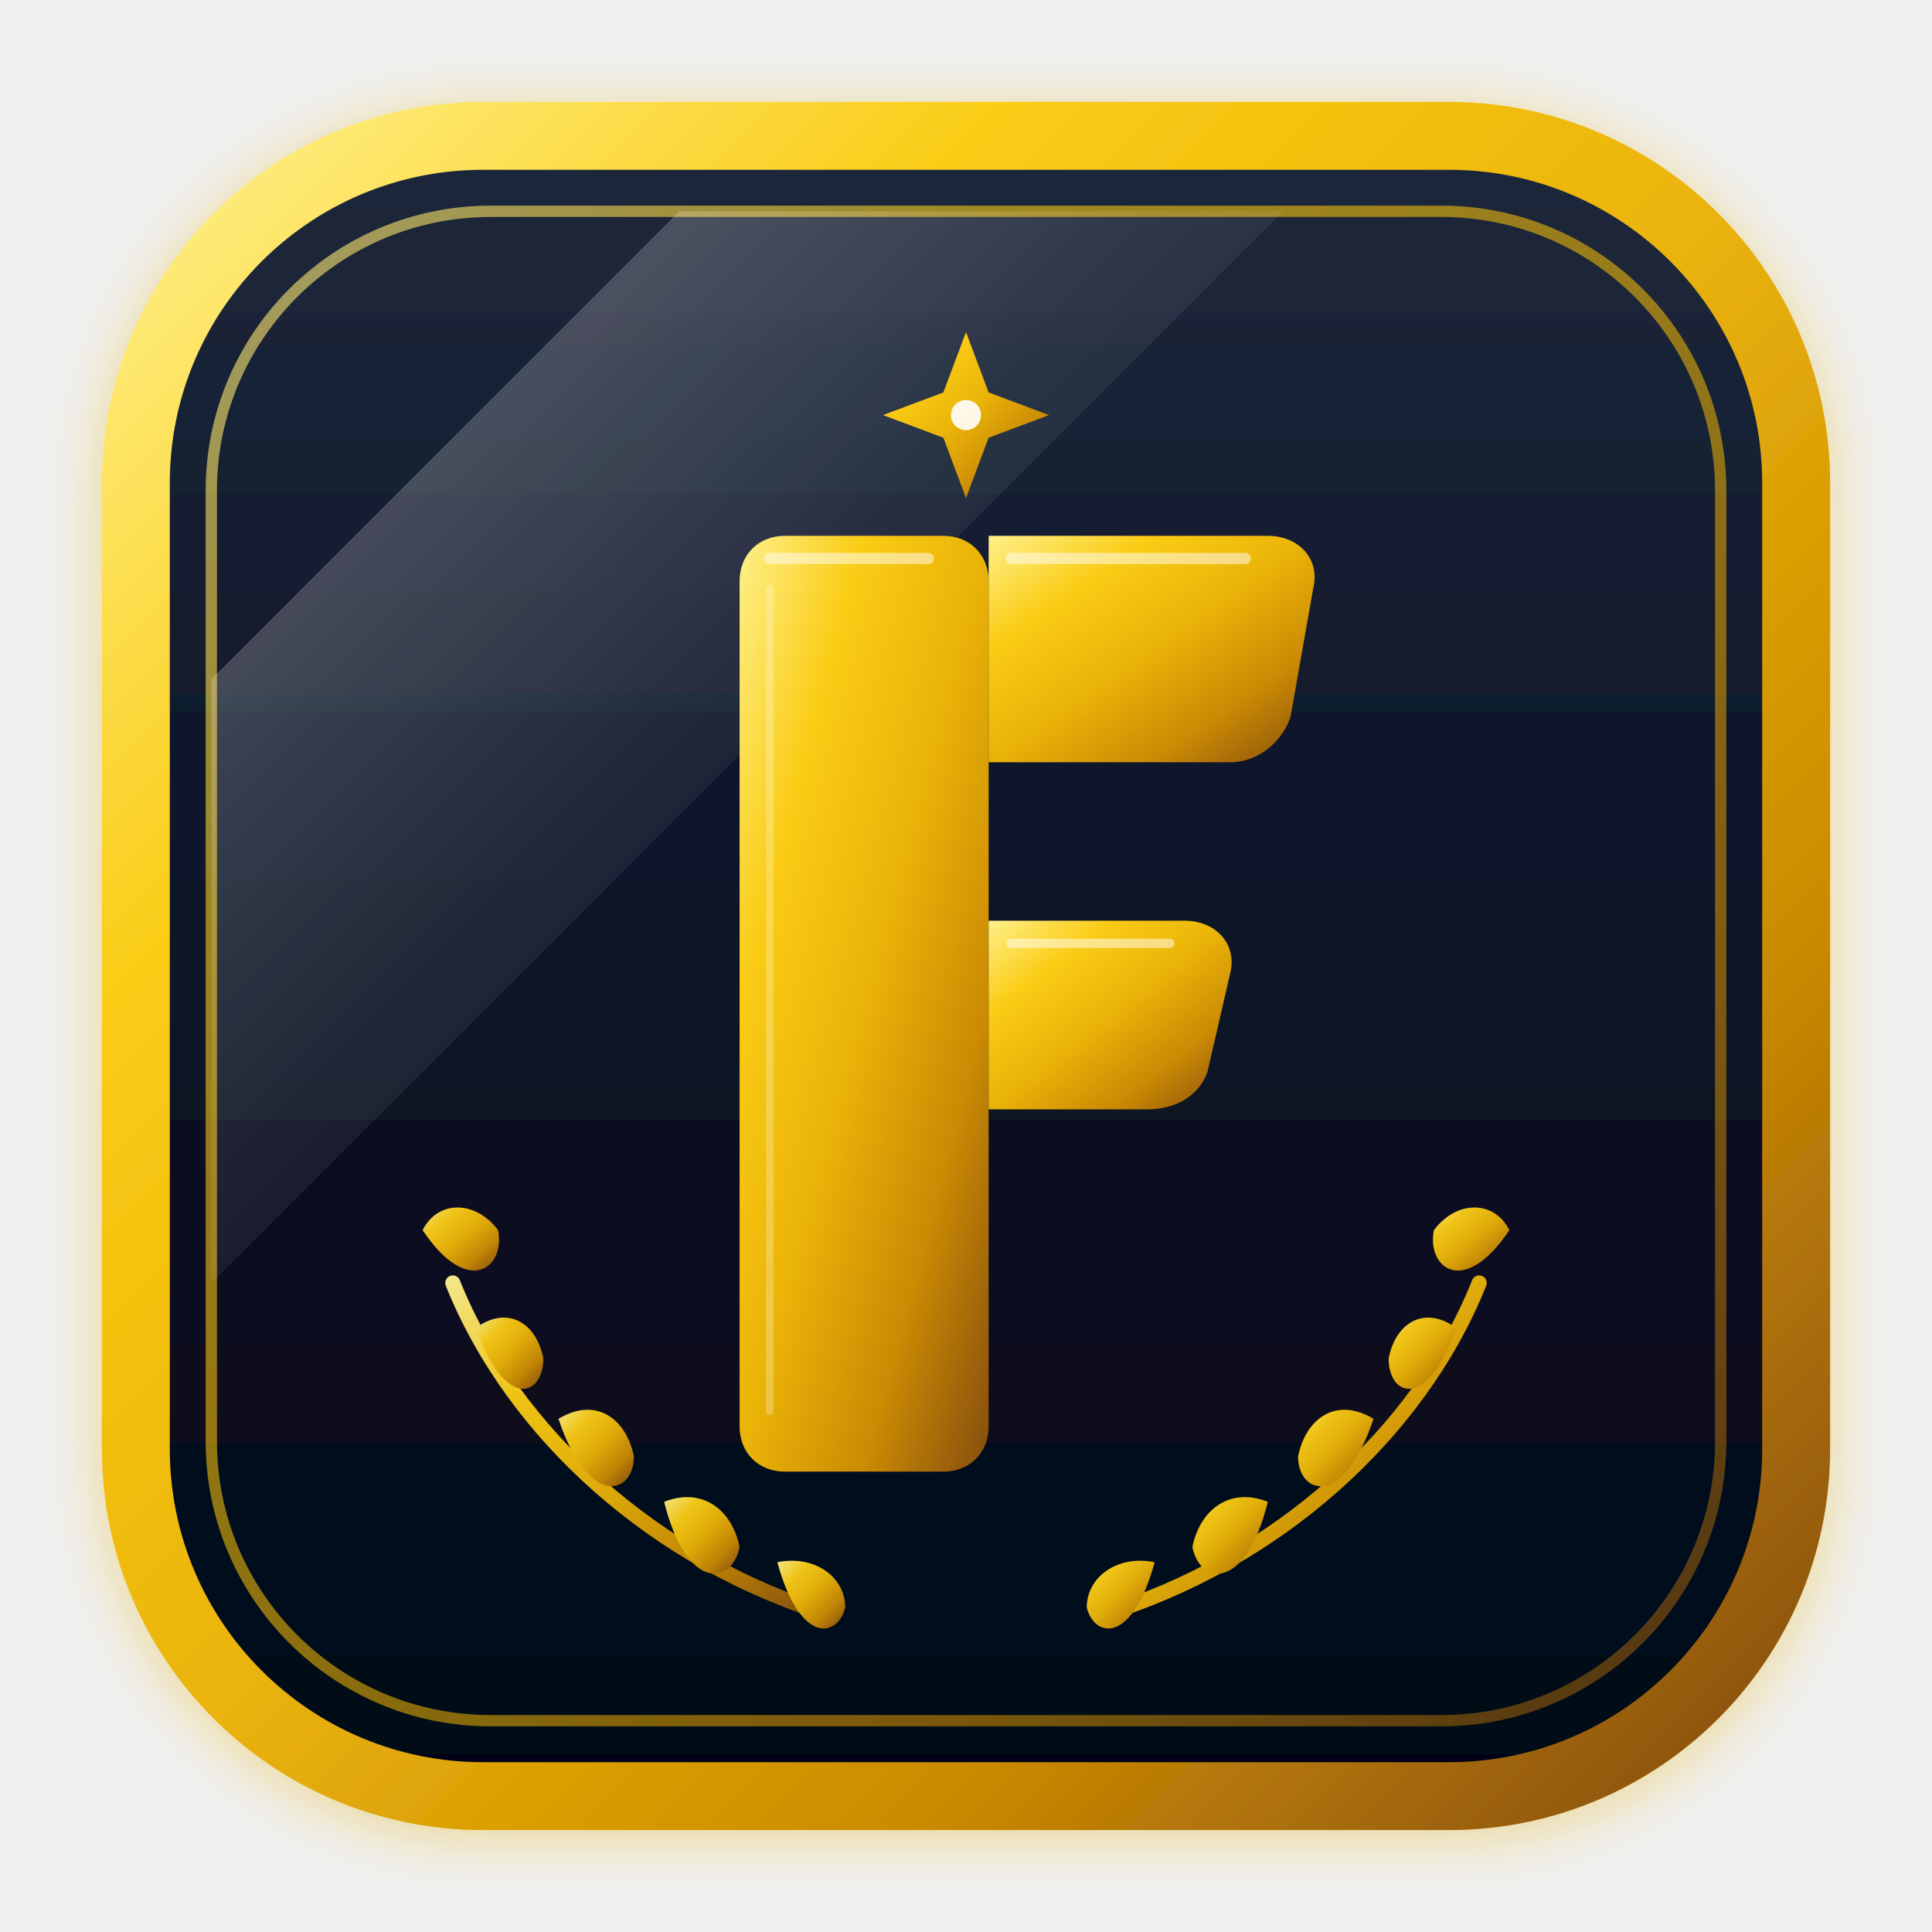
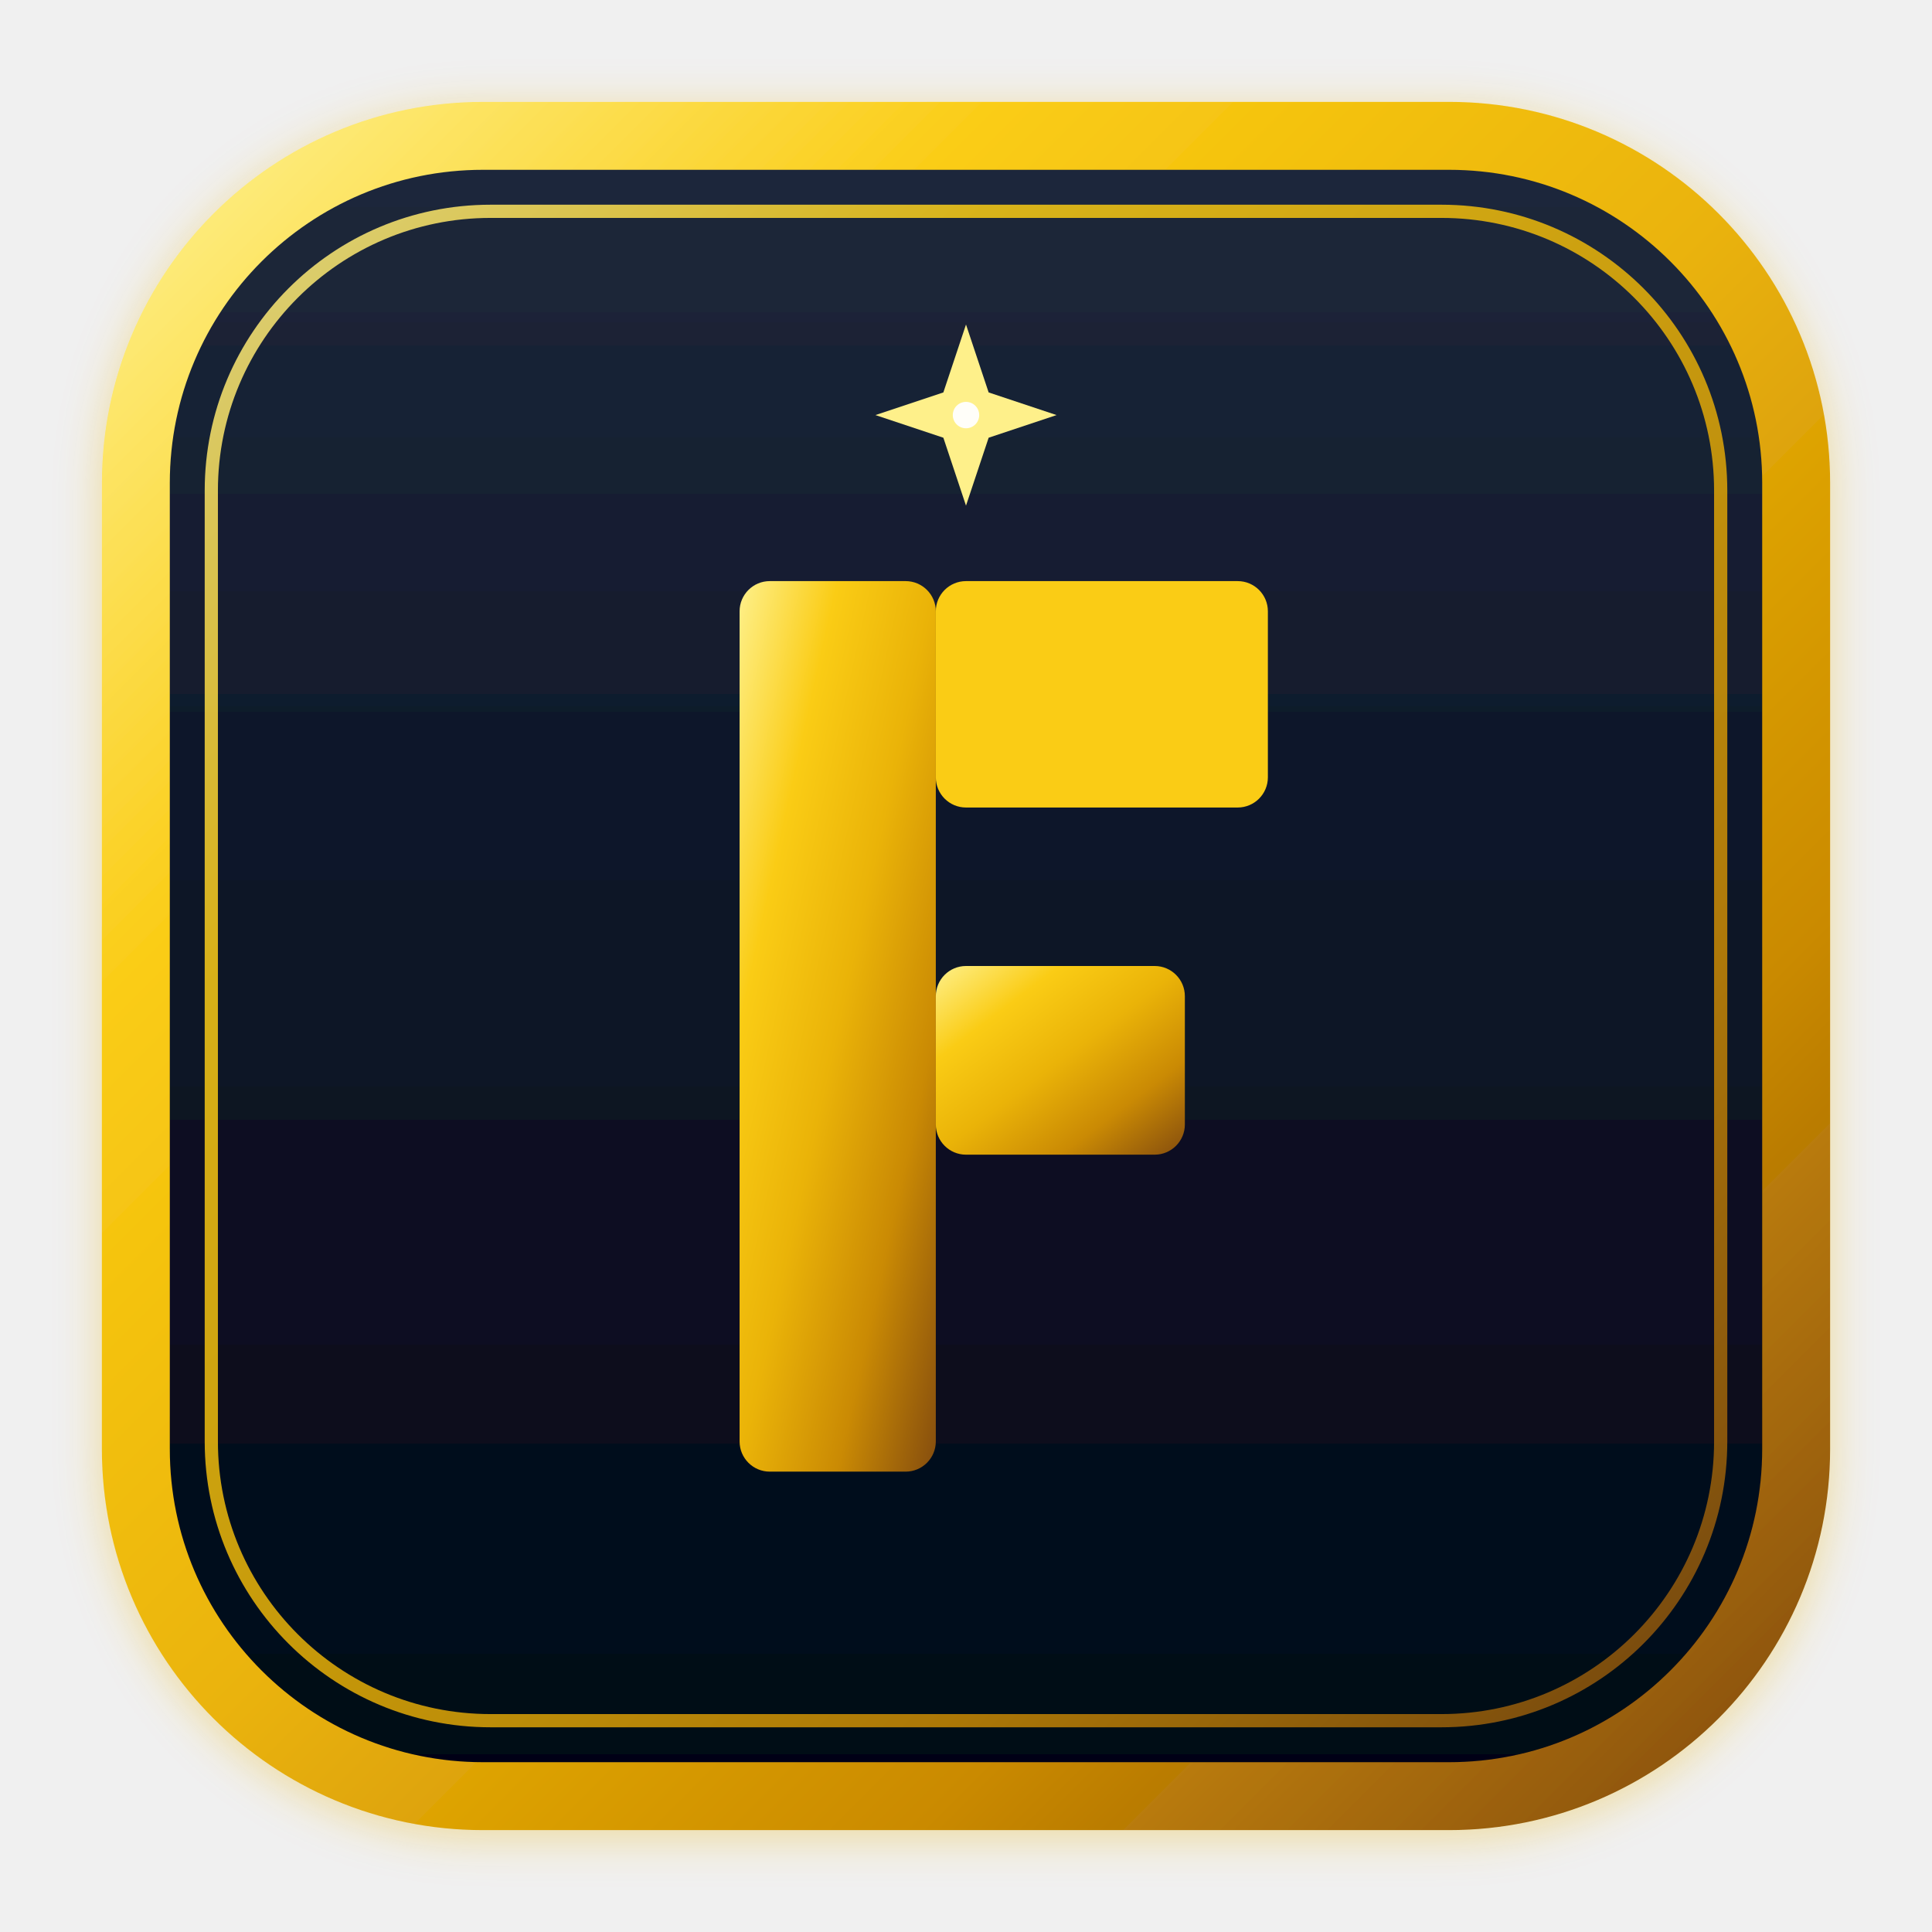
<svg xmlns="http://www.w3.org/2000/svg" viewBox="0 0 512 512" fill="none">
  <defs>
    <linearGradient id="sqGold" x1="0%" y1="0%" x2="100%" y2="100%">
      <stop offset="0%" stop-color="#FEF08A" />
      <stop offset="25%" stop-color="#FACC15" />
      <stop offset="50%" stop-color="#EAB308" />
      <stop offset="75%" stop-color="#CA8A04" />
      <stop offset="100%" stop-color="#854D0E" />
    </linearGradient>
    <linearGradient id="sqNavy" x1="0%" y1="0%" x2="0%" y2="100%">
      <stop offset="0%" stop-color="#1E293B" />
      <stop offset="40%" stop-color="#0F172A" />
      <stop offset="100%" stop-color="#020617" />
    </linearGradient>
-     <linearGradient id="sqSheen" x1="0%" y1="0%" x2="100%" y2="100%">
-       <stop offset="0%" stop-color="#FFFFFF" stop-opacity="0.32" />
-       <stop offset="45%" stop-color="#FFFFFF" stop-opacity="0.08" />
-       <stop offset="75%" stop-color="#FFFFFF" stop-opacity="0" />
-     </linearGradient>
    <filter id="sqGlow" x="-20%" y="-20%" width="140%" height="140%">
-       <feDropShadow dx="0" dy="12" stdDeviation="16" flood-color="#000000" flood-opacity="0.65" />
-       <feDropShadow dx="0" dy="2" stdDeviation="8" flood-color="#EAB308" flood-opacity="0.4" />
+       <feDropShadow dx="0" dy="10" stdDeviation="14" flood-color="#000000" flood-opacity="0.6" />
+       <feDropShadow dx="0" dy="2" stdDeviation="6" flood-color="#EAB308" flood-opacity="0.35" />
    </filter>
  </defs>
  <rect x="36" y="36" width="440" height="440" rx="92" fill="url(#sqNavy)" stroke="url(#sqGold)" stroke-width="18" filter="url(#sqGlow)" />
-   <rect x="56" y="56" width="400" height="400" rx="74" fill="none" stroke="url(#sqGold)" stroke-width="3" stroke-opacity="0.6" />
-   <path d="M56 180 L180 56 L340 56 L56 340 Z" fill="url(#sqSheen)" />
+   <rect x="56" y="56" width="400" height="400" rx="74" fill="none" stroke="url(#sqGold)" stroke-width="3.5" stroke-opacity="0.85" />
  <g transform="translate(256, 110)">
-     <path d="M0 -22 L6 -6 L22 0 L6 6 L0 22 L-6 6 L-22 0 L-6 -6 Z" fill="url(#sqGold)" />
-     <circle cx="0" cy="0" r="4" fill="#FFFFFF" opacity="0.9" />
+     <path d="M0 -24 L6 -6 L24 0 L6 6 L0 24 L-6 6 L-24 0 L-6 -6 Z" fill="#FEF08A" />
+     <circle cx="0" cy="0" r="3.5" fill="#FFFFFF" opacity="0.95" />
  </g>
-   <g transform="translate(182, 142)">
-     <path d="M14 12 C14 5 19 0 26 0 L68 0 C75 0 80 5 80 12 L80 236 C80 243 75 248 68 248 L26 248 C19 248 14 243 14 236 Z" fill="url(#sqGold)" />
-     <path d="M80 0 L154 0 C162 0 168 6 166 14 L160 48 C158 54 152 60 144 60 L80 60 Z" fill="url(#sqGold)" />
-     <path d="M80 102 L132 102 C140 102 146 108 144 116 L138 142 C136 148 130 152 122 152 L80 152 Z" fill="url(#sqGold)" />
-     <path d="M22 6 L64 6" stroke="#FFFFFF" stroke-width="3" stroke-linecap="round" stroke-opacity="0.5" />
-     <path d="M86 6 L148 6" stroke="#FFFFFF" stroke-width="3" stroke-linecap="round" stroke-opacity="0.5" />
-     <path d="M86 108 L128 108" stroke="#FFFFFF" stroke-width="2.5" stroke-linecap="round" stroke-opacity="0.5" />
-     <path d="M22 14 L22 232" stroke="#FFFFFF" stroke-width="2" stroke-linecap="round" stroke-opacity="0.25" />
-   </g>
-   <g fill="url(#sqGold)" opacity="0.95">
-     <g>
-       <path d="M120 340 C136 380 174 414 220 428" fill="none" stroke="url(#sqGold)" stroke-width="4" stroke-linecap="round" />
-       <path d="M112 326 C116 318 126 318 132 326 C134 336 124 344 112 326 Z" />
-       <path d="M126 352 C134 346 142 350 144 360 C144 370 134 374 126 352 Z" />
-       <path d="M148 376 C158 370 166 376 168 386 C168 396 156 400 148 376 Z" />
-       <path d="M176 398 C186 394 194 400 196 410 C194 420 182 422 176 398 Z" />
-       <path d="M206 414 C216 412 224 418 224 426 C222 434 212 436 206 414 Z" />
-     </g>
-     <g>
-       <path d="M392 340 C376 380 338 414 292 428" fill="none" stroke="url(#sqGold)" stroke-width="4" stroke-linecap="round" />
-       <path d="M400 326 C396 318 386 318 380 326 C378 336 388 344 400 326 Z" />
-       <path d="M386 352 C378 346 370 350 368 360 C368 370 378 374 386 352 Z" />
-       <path d="M364 376 C354 370 346 376 344 386 C344 396 356 400 364 376 Z" />
-       <path d="M336 398 C326 394 318 400 316 410 C318 420 330 422 336 398 Z" />
-       <path d="M306 414 C296 412 288 418 288 426 C290 434 300 436 306 414 Z" />
-     </g>
+   <g>
+     <rect x="196" y="154" width="52" height="236" rx="8" fill="url(#sqGold)" />
+     <rect x="248" y="154" width="88" height="60" rx="8" fill="#FACC15" />
+     <rect x="248" y="256" width="66" height="50" rx="8" fill="url(#sqGold)" />
  </g>
</svg>
